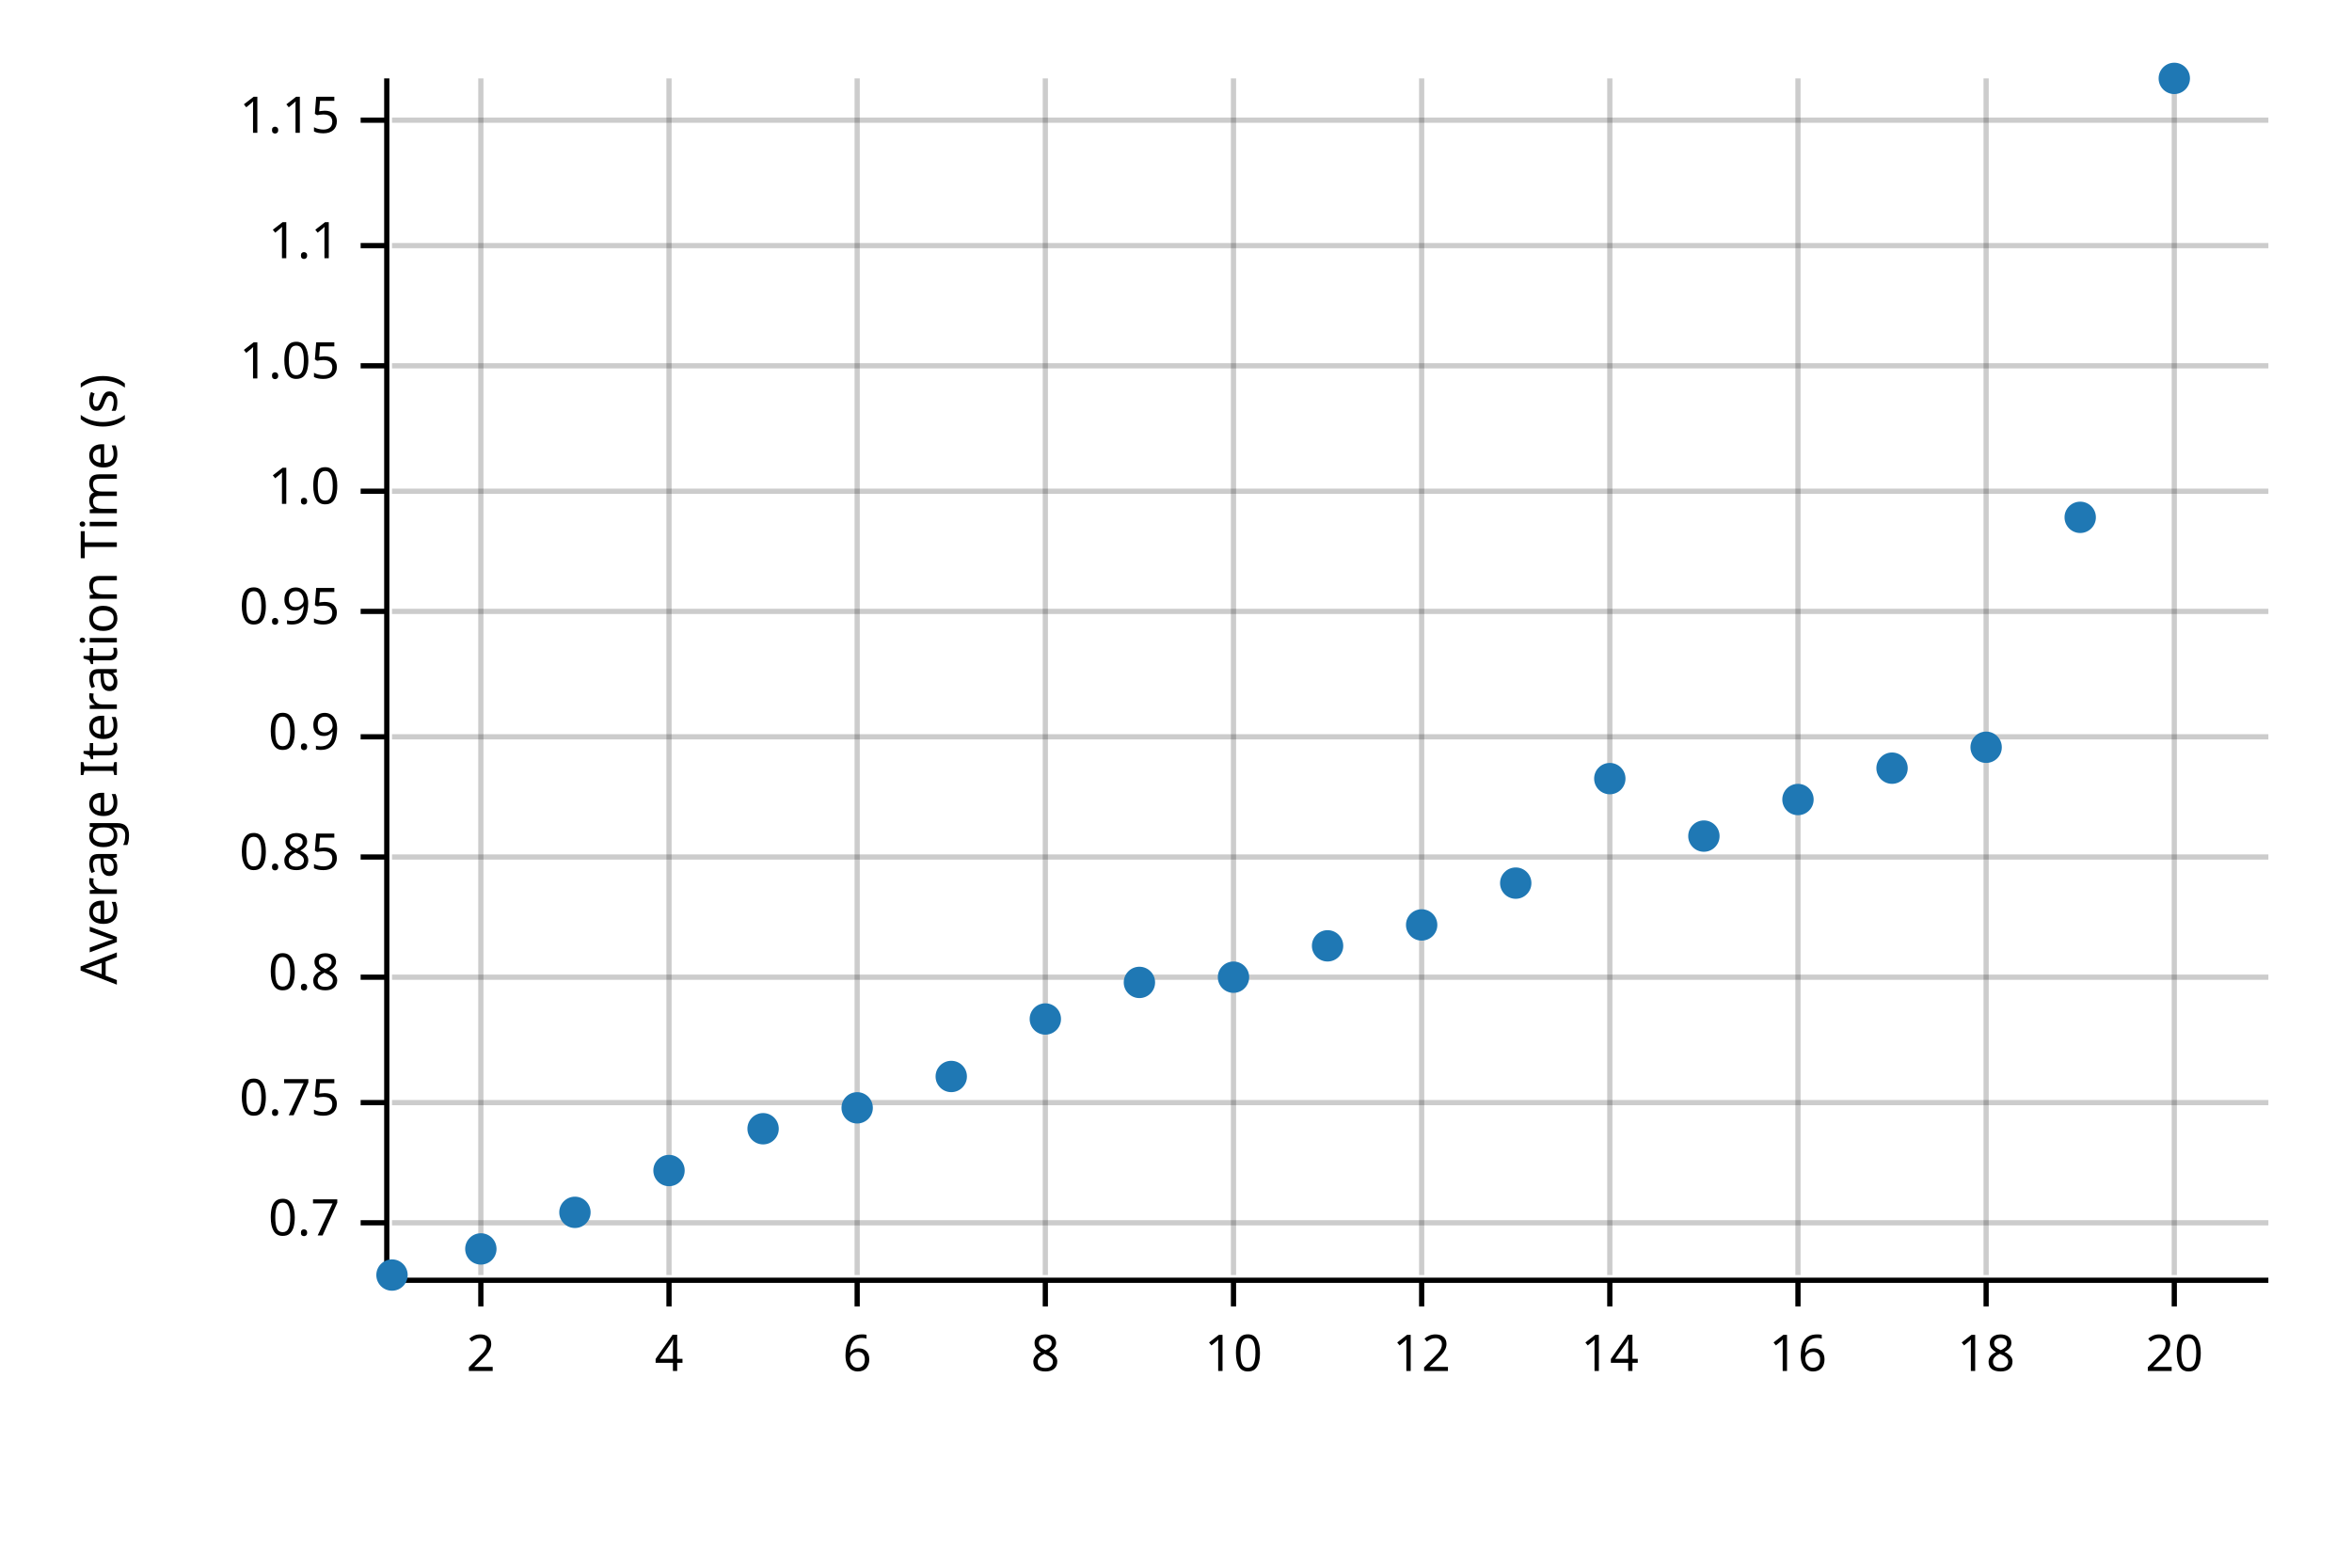
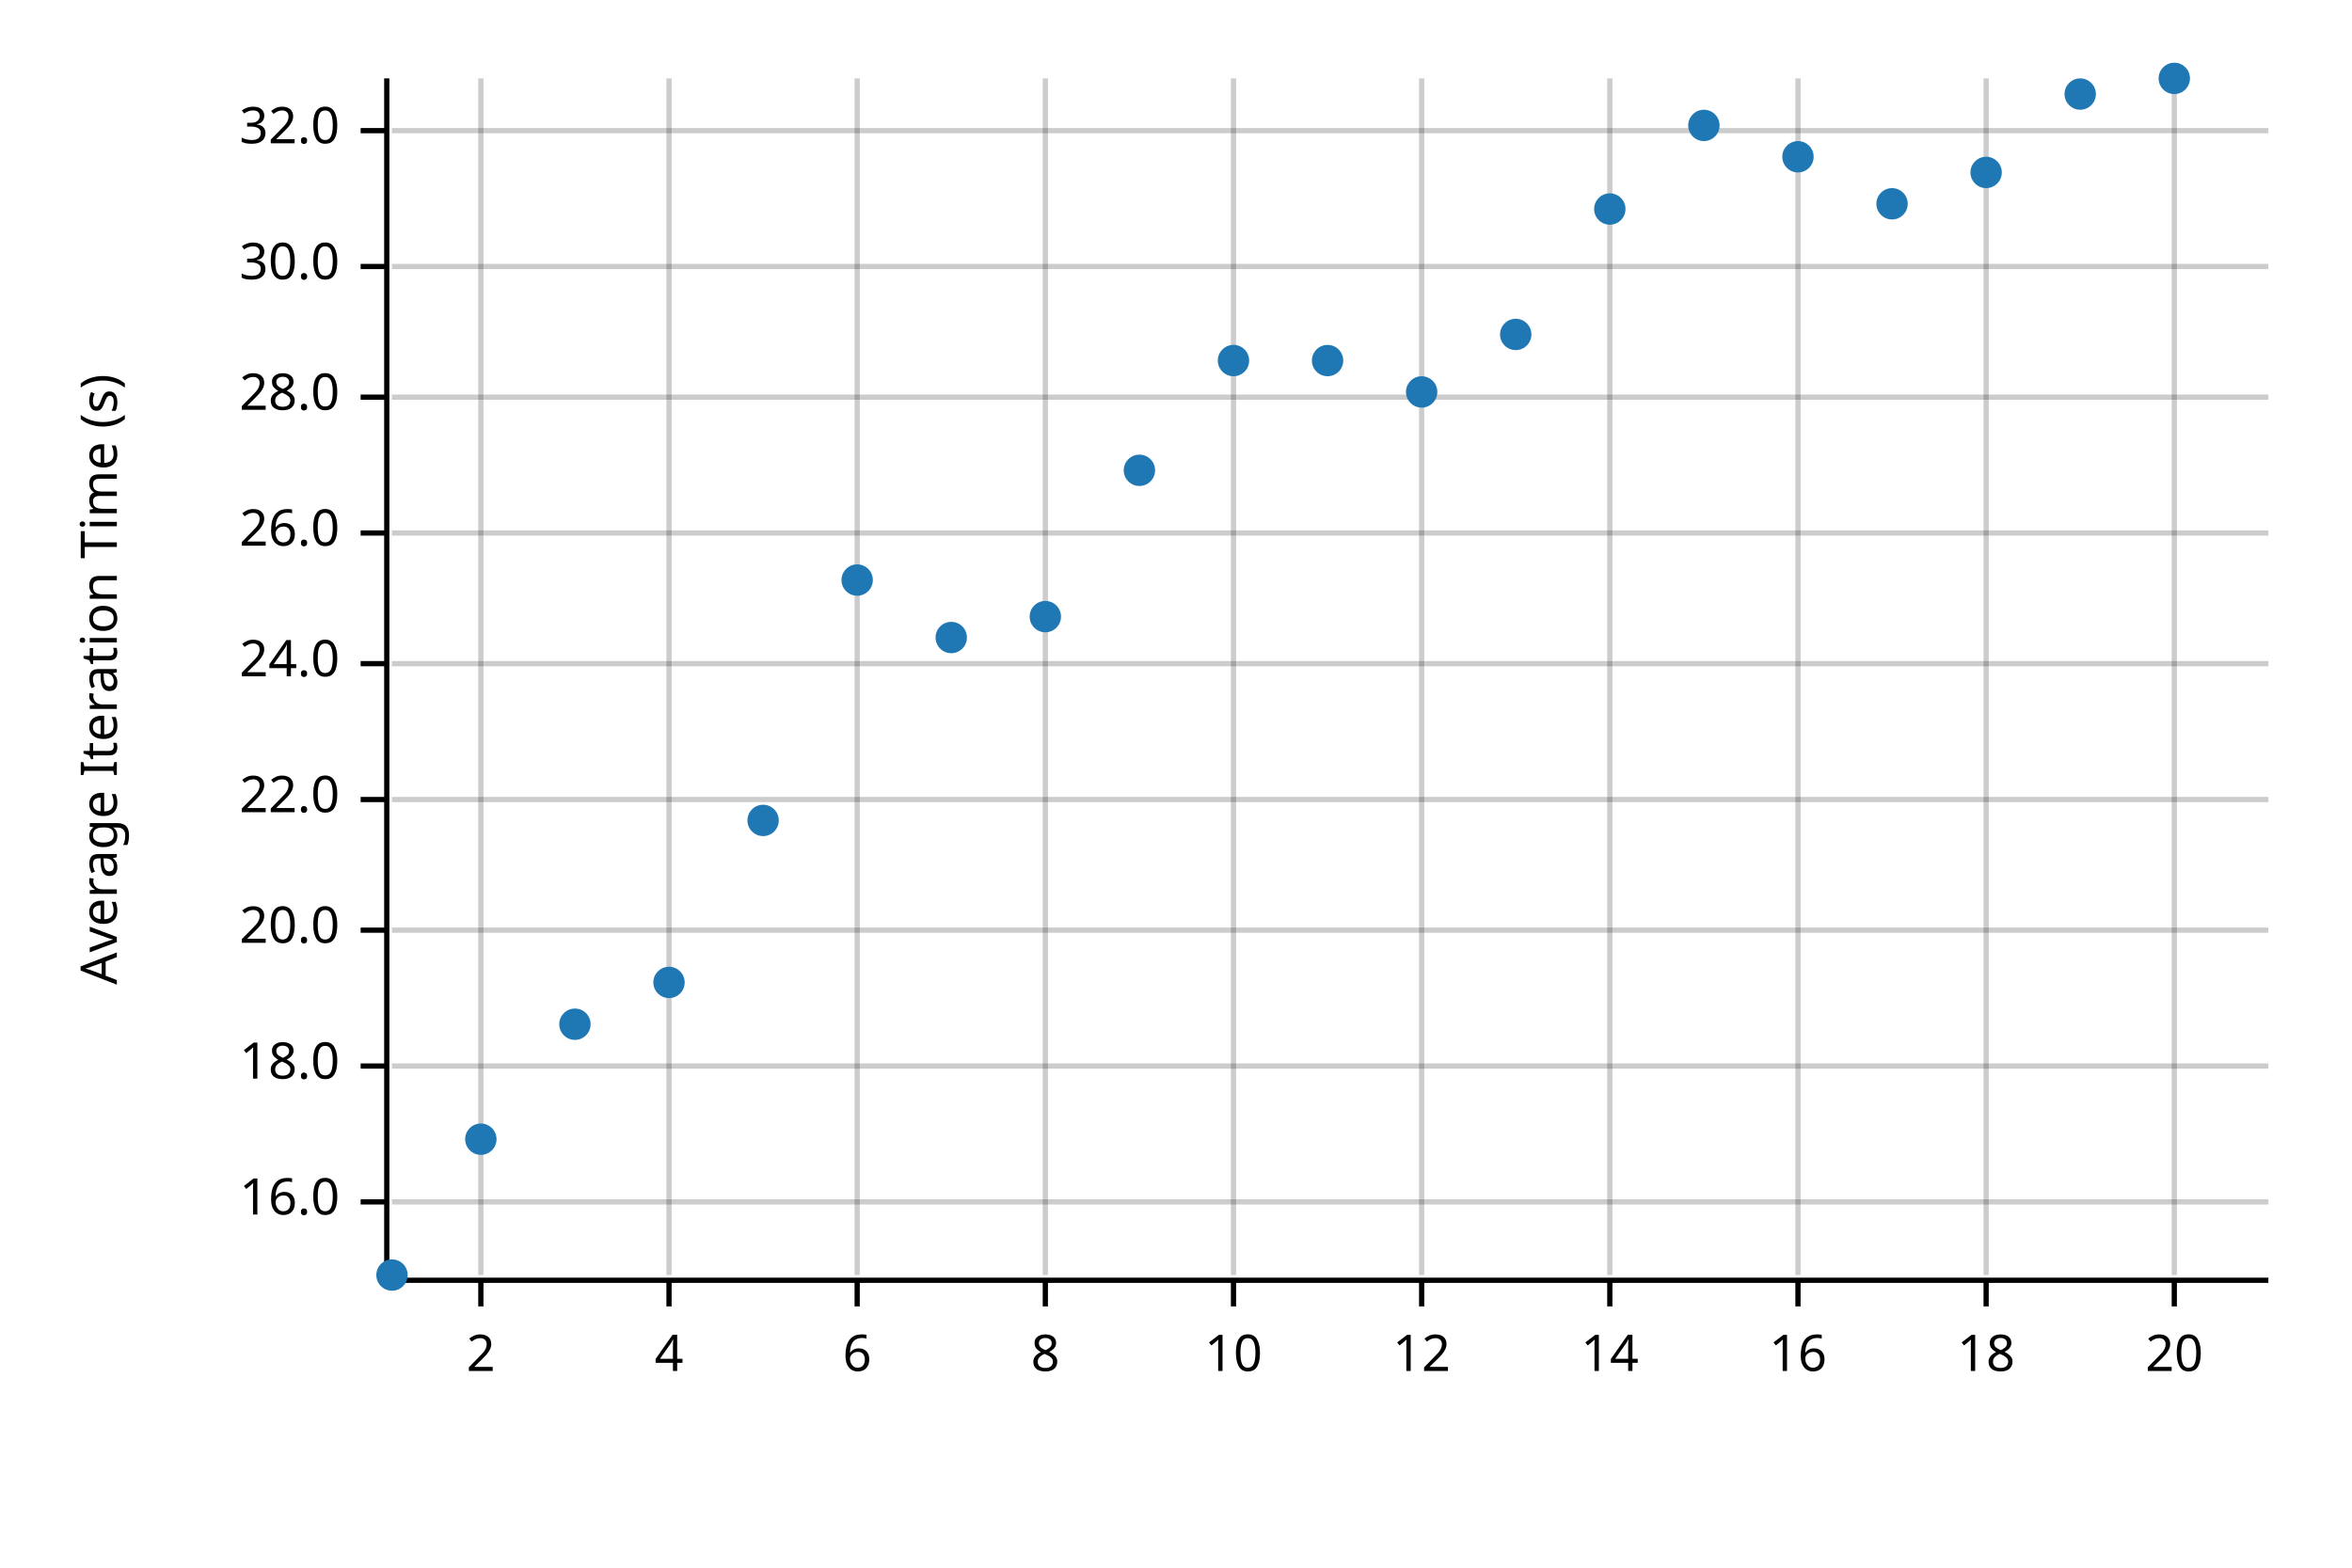
<svg xmlns="http://www.w3.org/2000/svg" width="450" height="300" viewBox="0 0 450 300">
  <text x="15" y="130" dy="0.76em" text-anchor="middle" font-family="sans-serif" font-size="9.677" opacity="1" fill="#000000" transform="rotate(270, 15, 130)">
Average Iteration Time (s)
</text>
  <line opacity="0.2" stroke="#000000" stroke-width="1" x1="92" y1="244" x2="92" y2="15" />
  <line opacity="0.2" stroke="#000000" stroke-width="1" x1="128" y1="244" x2="128" y2="15" />
  <line opacity="0.2" stroke="#000000" stroke-width="1" x1="164" y1="244" x2="164" y2="15" />
  <line opacity="0.2" stroke="#000000" stroke-width="1" x1="200" y1="244" x2="200" y2="15" />
  <line opacity="0.2" stroke="#000000" stroke-width="1" x1="236" y1="244" x2="236" y2="15" />
  <line opacity="0.2" stroke="#000000" stroke-width="1" x1="272" y1="244" x2="272" y2="15" />
  <line opacity="0.2" stroke="#000000" stroke-width="1" x1="308" y1="244" x2="308" y2="15" />
  <line opacity="0.2" stroke="#000000" stroke-width="1" x1="344" y1="244" x2="344" y2="15" />
  <line opacity="0.2" stroke="#000000" stroke-width="1" x1="380" y1="244" x2="380" y2="15" />
  <line opacity="0.2" stroke="#000000" stroke-width="1" x1="416" y1="244" x2="416" y2="15" />
-   <line opacity="0.2" stroke="#000000" stroke-width="1" x1="75" y1="234" x2="434" y2="234" />
-   <line opacity="0.2" stroke="#000000" stroke-width="1" x1="75" y1="211" x2="434" y2="211" />
-   <line opacity="0.2" stroke="#000000" stroke-width="1" x1="75" y1="187" x2="434" y2="187" />
-   <line opacity="0.2" stroke="#000000" stroke-width="1" x1="75" y1="164" x2="434" y2="164" />
-   <line opacity="0.2" stroke="#000000" stroke-width="1" x1="75" y1="141" x2="434" y2="141" />
-   <line opacity="0.2" stroke="#000000" stroke-width="1" x1="75" y1="117" x2="434" y2="117" />
-   <line opacity="0.2" stroke="#000000" stroke-width="1" x1="75" y1="94" x2="434" y2="94" />
-   <line opacity="0.2" stroke="#000000" stroke-width="1" x1="75" y1="70" x2="434" y2="70" />
-   <line opacity="0.2" stroke="#000000" stroke-width="1" x1="75" y1="47" x2="434" y2="47" />
-   <line opacity="0.2" stroke="#000000" stroke-width="1" x1="75" y1="23" x2="434" y2="23" />
+   <line opacity="0.2" stroke="#000000" stroke-width="1" x1="75" y1="230" x2="434" y2="230" />
+   <line opacity="0.2" stroke="#000000" stroke-width="1" x1="75" y1="204" x2="434" y2="204" />
+   <line opacity="0.2" stroke="#000000" stroke-width="1" x1="75" y1="178" x2="434" y2="178" />
+   <line opacity="0.2" stroke="#000000" stroke-width="1" x1="75" y1="153" x2="434" y2="153" />
+   <line opacity="0.2" stroke="#000000" stroke-width="1" x1="75" y1="127" x2="434" y2="127" />
+   <line opacity="0.2" stroke="#000000" stroke-width="1" x1="75" y1="102" x2="434" y2="102" />
+   <line opacity="0.2" stroke="#000000" stroke-width="1" x1="75" y1="76" x2="434" y2="76" />
+   <line opacity="0.2" stroke="#000000" stroke-width="1" x1="75" y1="51" x2="434" y2="51" />
+   <line opacity="0.2" stroke="#000000" stroke-width="1" x1="75" y1="25" x2="434" y2="25" />
  <polyline fill="none" opacity="1" stroke="#000000" stroke-width="1" points="74,15 74,244 " />
-   <text x="65" y="234" dy="0.5ex" text-anchor="end" font-family="sans-serif" font-size="9.677" opacity="1" fill="#000000">
- 0.7
+   <text x="65" y="230" dy="0.5ex" text-anchor="end" font-family="sans-serif" font-size="9.677" opacity="1" fill="#000000">
+ 16.0
</text>
-   <polyline fill="none" opacity="1" stroke="#000000" stroke-width="1" points="69,234 74,234 " />
-   <text x="65" y="211" dy="0.5ex" text-anchor="end" font-family="sans-serif" font-size="9.677" opacity="1" fill="#000000">
- 0.75
+   <polyline fill="none" opacity="1" stroke="#000000" stroke-width="1" points="69,230 74,230 " />
+   <text x="65" y="204" dy="0.5ex" text-anchor="end" font-family="sans-serif" font-size="9.677" opacity="1" fill="#000000">
+ 18.0
</text>
-   <polyline fill="none" opacity="1" stroke="#000000" stroke-width="1" points="69,211 74,211 " />
-   <text x="65" y="187" dy="0.5ex" text-anchor="end" font-family="sans-serif" font-size="9.677" opacity="1" fill="#000000">
- 0.8
+   <polyline fill="none" opacity="1" stroke="#000000" stroke-width="1" points="69,204 74,204 " />
+   <text x="65" y="178" dy="0.5ex" text-anchor="end" font-family="sans-serif" font-size="9.677" opacity="1" fill="#000000">
+ 20.0
</text>
-   <polyline fill="none" opacity="1" stroke="#000000" stroke-width="1" points="69,187 74,187 " />
-   <text x="65" y="164" dy="0.5ex" text-anchor="end" font-family="sans-serif" font-size="9.677" opacity="1" fill="#000000">
- 0.85
+   <polyline fill="none" opacity="1" stroke="#000000" stroke-width="1" points="69,178 74,178 " />
+   <text x="65" y="153" dy="0.5ex" text-anchor="end" font-family="sans-serif" font-size="9.677" opacity="1" fill="#000000">
+ 22.0
</text>
-   <polyline fill="none" opacity="1" stroke="#000000" stroke-width="1" points="69,164 74,164 " />
-   <text x="65" y="141" dy="0.5ex" text-anchor="end" font-family="sans-serif" font-size="9.677" opacity="1" fill="#000000">
- 0.9
+   <polyline fill="none" opacity="1" stroke="#000000" stroke-width="1" points="69,153 74,153 " />
+   <text x="65" y="127" dy="0.5ex" text-anchor="end" font-family="sans-serif" font-size="9.677" opacity="1" fill="#000000">
+ 24.0
</text>
-   <polyline fill="none" opacity="1" stroke="#000000" stroke-width="1" points="69,141 74,141 " />
-   <text x="65" y="117" dy="0.5ex" text-anchor="end" font-family="sans-serif" font-size="9.677" opacity="1" fill="#000000">
- 0.95
+   <polyline fill="none" opacity="1" stroke="#000000" stroke-width="1" points="69,127 74,127 " />
+   <text x="65" y="102" dy="0.5ex" text-anchor="end" font-family="sans-serif" font-size="9.677" opacity="1" fill="#000000">
+ 26.0
</text>
-   <polyline fill="none" opacity="1" stroke="#000000" stroke-width="1" points="69,117 74,117 " />
-   <text x="65" y="94" dy="0.5ex" text-anchor="end" font-family="sans-serif" font-size="9.677" opacity="1" fill="#000000">
- 1.0
+   <polyline fill="none" opacity="1" stroke="#000000" stroke-width="1" points="69,102 74,102 " />
+   <text x="65" y="76" dy="0.5ex" text-anchor="end" font-family="sans-serif" font-size="9.677" opacity="1" fill="#000000">
+ 28.0
</text>
-   <polyline fill="none" opacity="1" stroke="#000000" stroke-width="1" points="69,94 74,94 " />
-   <text x="65" y="70" dy="0.5ex" text-anchor="end" font-family="sans-serif" font-size="9.677" opacity="1" fill="#000000">
- 1.05
+   <polyline fill="none" opacity="1" stroke="#000000" stroke-width="1" points="69,76 74,76 " />
+   <text x="65" y="51" dy="0.5ex" text-anchor="end" font-family="sans-serif" font-size="9.677" opacity="1" fill="#000000">
+ 30.0
</text>
-   <polyline fill="none" opacity="1" stroke="#000000" stroke-width="1" points="69,70 74,70 " />
-   <text x="65" y="47" dy="0.5ex" text-anchor="end" font-family="sans-serif" font-size="9.677" opacity="1" fill="#000000">
- 1.1
+   <polyline fill="none" opacity="1" stroke="#000000" stroke-width="1" points="69,51 74,51 " />
+   <text x="65" y="25" dy="0.5ex" text-anchor="end" font-family="sans-serif" font-size="9.677" opacity="1" fill="#000000">
+ 32.0
</text>
-   <polyline fill="none" opacity="1" stroke="#000000" stroke-width="1" points="69,47 74,47 " />
-   <text x="65" y="23" dy="0.5ex" text-anchor="end" font-family="sans-serif" font-size="9.677" opacity="1" fill="#000000">
- 1.15
- </text>
-   <polyline fill="none" opacity="1" stroke="#000000" stroke-width="1" points="69,23 74,23 " />
+   <polyline fill="none" opacity="1" stroke="#000000" stroke-width="1" points="69,25 74,25 " />
  <polyline fill="none" opacity="1" stroke="#000000" stroke-width="1" points="75,245 434,245 " />
  <text x="92" y="255" dy="0.76em" text-anchor="middle" font-family="sans-serif" font-size="9.677" opacity="1" fill="#000000">
2
</text>
  <polyline fill="none" opacity="1" stroke="#000000" stroke-width="1" points="92,245 92,250 " />
  <text x="128" y="255" dy="0.76em" text-anchor="middle" font-family="sans-serif" font-size="9.677" opacity="1" fill="#000000">
4
</text>
  <polyline fill="none" opacity="1" stroke="#000000" stroke-width="1" points="128,245 128,250 " />
  <text x="164" y="255" dy="0.76em" text-anchor="middle" font-family="sans-serif" font-size="9.677" opacity="1" fill="#000000">
6
</text>
  <polyline fill="none" opacity="1" stroke="#000000" stroke-width="1" points="164,245 164,250 " />
  <text x="200" y="255" dy="0.76em" text-anchor="middle" font-family="sans-serif" font-size="9.677" opacity="1" fill="#000000">
8
</text>
  <polyline fill="none" opacity="1" stroke="#000000" stroke-width="1" points="200,245 200,250 " />
  <text x="236" y="255" dy="0.76em" text-anchor="middle" font-family="sans-serif" font-size="9.677" opacity="1" fill="#000000">
10
</text>
  <polyline fill="none" opacity="1" stroke="#000000" stroke-width="1" points="236,245 236,250 " />
  <text x="272" y="255" dy="0.76em" text-anchor="middle" font-family="sans-serif" font-size="9.677" opacity="1" fill="#000000">
12
</text>
  <polyline fill="none" opacity="1" stroke="#000000" stroke-width="1" points="272,245 272,250 " />
  <text x="308" y="255" dy="0.76em" text-anchor="middle" font-family="sans-serif" font-size="9.677" opacity="1" fill="#000000">
14
</text>
  <polyline fill="none" opacity="1" stroke="#000000" stroke-width="1" points="308,245 308,250 " />
  <text x="344" y="255" dy="0.76em" text-anchor="middle" font-family="sans-serif" font-size="9.677" opacity="1" fill="#000000">
16
</text>
  <polyline fill="none" opacity="1" stroke="#000000" stroke-width="1" points="344,245 344,250 " />
  <text x="380" y="255" dy="0.76em" text-anchor="middle" font-family="sans-serif" font-size="9.677" opacity="1" fill="#000000">
18
</text>
  <polyline fill="none" opacity="1" stroke="#000000" stroke-width="1" points="380,245 380,250 " />
  <text x="416" y="255" dy="0.76em" text-anchor="middle" font-family="sans-serif" font-size="9.677" opacity="1" fill="#000000">
20
</text>
  <polyline fill="none" opacity="1" stroke="#000000" stroke-width="1" points="416,245 416,250 " />
  <circle cx="75" cy="244" r="3" opacity="1" fill="#1F78B4" stroke="none" stroke-width="1" />
-   <circle cx="92" cy="239" r="3" opacity="1" fill="#1F78B4" stroke="none" stroke-width="1" />
-   <circle cx="110" cy="232" r="3" opacity="1" fill="#1F78B4" stroke="none" stroke-width="1" />
-   <circle cx="128" cy="224" r="3" opacity="1" fill="#1F78B4" stroke="none" stroke-width="1" />
-   <circle cx="146" cy="216" r="3" opacity="1" fill="#1F78B4" stroke="none" stroke-width="1" />
-   <circle cx="164" cy="212" r="3" opacity="1" fill="#1F78B4" stroke="none" stroke-width="1" />
-   <circle cx="182" cy="206" r="3" opacity="1" fill="#1F78B4" stroke="none" stroke-width="1" />
-   <circle cx="200" cy="195" r="3" opacity="1" fill="#1F78B4" stroke="none" stroke-width="1" />
-   <circle cx="218" cy="188" r="3" opacity="1" fill="#1F78B4" stroke="none" stroke-width="1" />
-   <circle cx="236" cy="187" r="3" opacity="1" fill="#1F78B4" stroke="none" stroke-width="1" />
-   <circle cx="254" cy="181" r="3" opacity="1" fill="#1F78B4" stroke="none" stroke-width="1" />
-   <circle cx="272" cy="177" r="3" opacity="1" fill="#1F78B4" stroke="none" stroke-width="1" />
-   <circle cx="290" cy="169" r="3" opacity="1" fill="#1F78B4" stroke="none" stroke-width="1" />
-   <circle cx="308" cy="149" r="3" opacity="1" fill="#1F78B4" stroke="none" stroke-width="1" />
-   <circle cx="326" cy="160" r="3" opacity="1" fill="#1F78B4" stroke="none" stroke-width="1" />
-   <circle cx="344" cy="153" r="3" opacity="1" fill="#1F78B4" stroke="none" stroke-width="1" />
-   <circle cx="362" cy="147" r="3" opacity="1" fill="#1F78B4" stroke="none" stroke-width="1" />
-   <circle cx="380" cy="143" r="3" opacity="1" fill="#1F78B4" stroke="none" stroke-width="1" />
-   <circle cx="398" cy="99" r="3" opacity="1" fill="#1F78B4" stroke="none" stroke-width="1" />
+   <circle cx="92" cy="218" r="3" opacity="1" fill="#1F78B4" stroke="none" stroke-width="1" />
+   <circle cx="110" cy="196" r="3" opacity="1" fill="#1F78B4" stroke="none" stroke-width="1" />
+   <circle cx="128" cy="188" r="3" opacity="1" fill="#1F78B4" stroke="none" stroke-width="1" />
+   <circle cx="146" cy="157" r="3" opacity="1" fill="#1F78B4" stroke="none" stroke-width="1" />
+   <circle cx="164" cy="111" r="3" opacity="1" fill="#1F78B4" stroke="none" stroke-width="1" />
+   <circle cx="182" cy="122" r="3" opacity="1" fill="#1F78B4" stroke="none" stroke-width="1" />
+   <circle cx="200" cy="118" r="3" opacity="1" fill="#1F78B4" stroke="none" stroke-width="1" />
+   <circle cx="218" cy="90" r="3" opacity="1" fill="#1F78B4" stroke="none" stroke-width="1" />
+   <circle cx="236" cy="69" r="3" opacity="1" fill="#1F78B4" stroke="none" stroke-width="1" />
+   <circle cx="254" cy="69" r="3" opacity="1" fill="#1F78B4" stroke="none" stroke-width="1" />
+   <circle cx="272" cy="75" r="3" opacity="1" fill="#1F78B4" stroke="none" stroke-width="1" />
+   <circle cx="290" cy="64" r="3" opacity="1" fill="#1F78B4" stroke="none" stroke-width="1" />
+   <circle cx="308" cy="40" r="3" opacity="1" fill="#1F78B4" stroke="none" stroke-width="1" />
+   <circle cx="326" cy="24" r="3" opacity="1" fill="#1F78B4" stroke="none" stroke-width="1" />
+   <circle cx="344" cy="30" r="3" opacity="1" fill="#1F78B4" stroke="none" stroke-width="1" />
+   <circle cx="362" cy="39" r="3" opacity="1" fill="#1F78B4" stroke="none" stroke-width="1" />
+   <circle cx="380" cy="33" r="3" opacity="1" fill="#1F78B4" stroke="none" stroke-width="1" />
+   <circle cx="398" cy="18" r="3" opacity="1" fill="#1F78B4" stroke="none" stroke-width="1" />
  <circle cx="416" cy="15" r="3" opacity="1" fill="#1F78B4" stroke="none" stroke-width="1" />
</svg>
